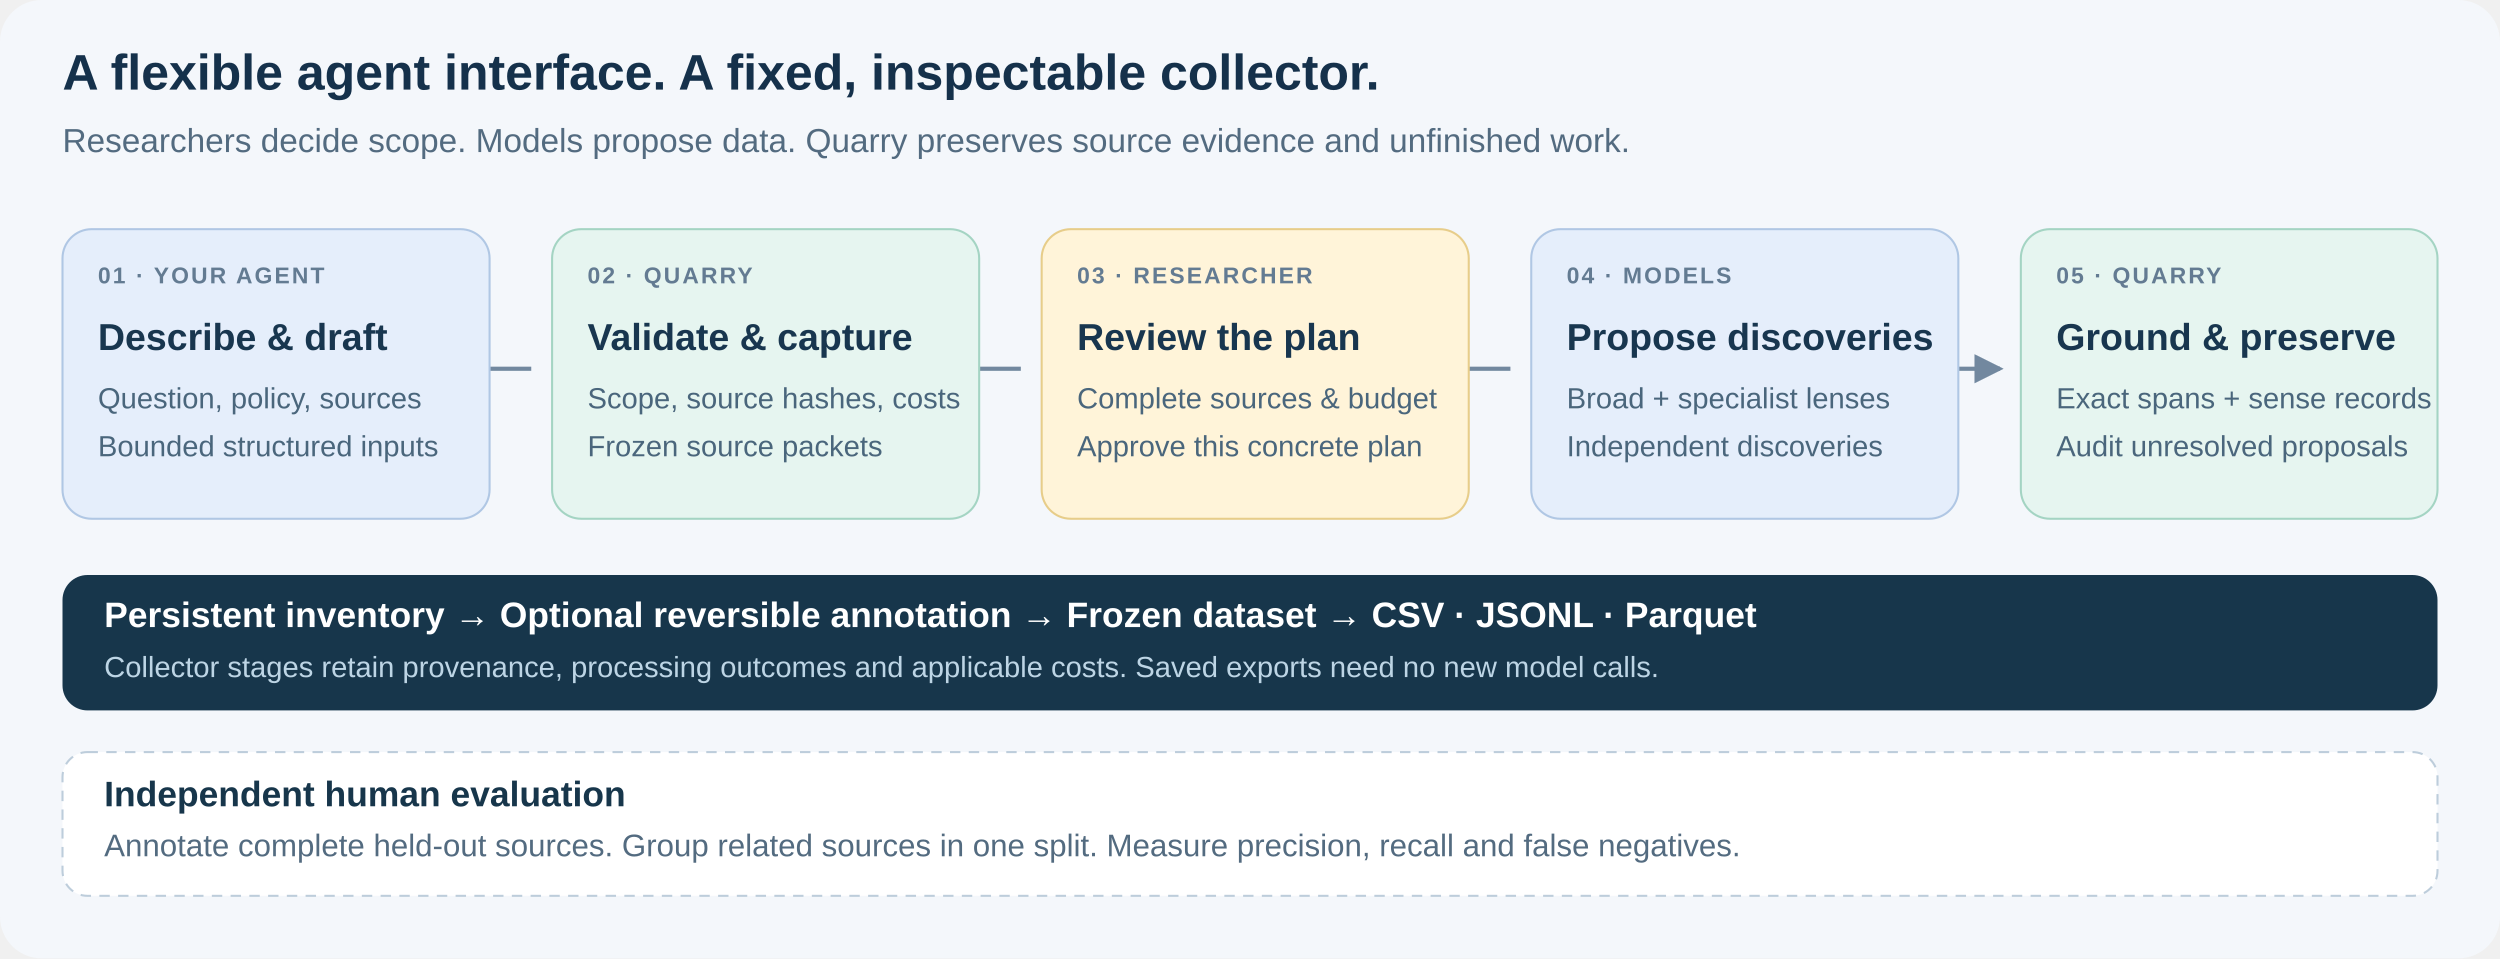
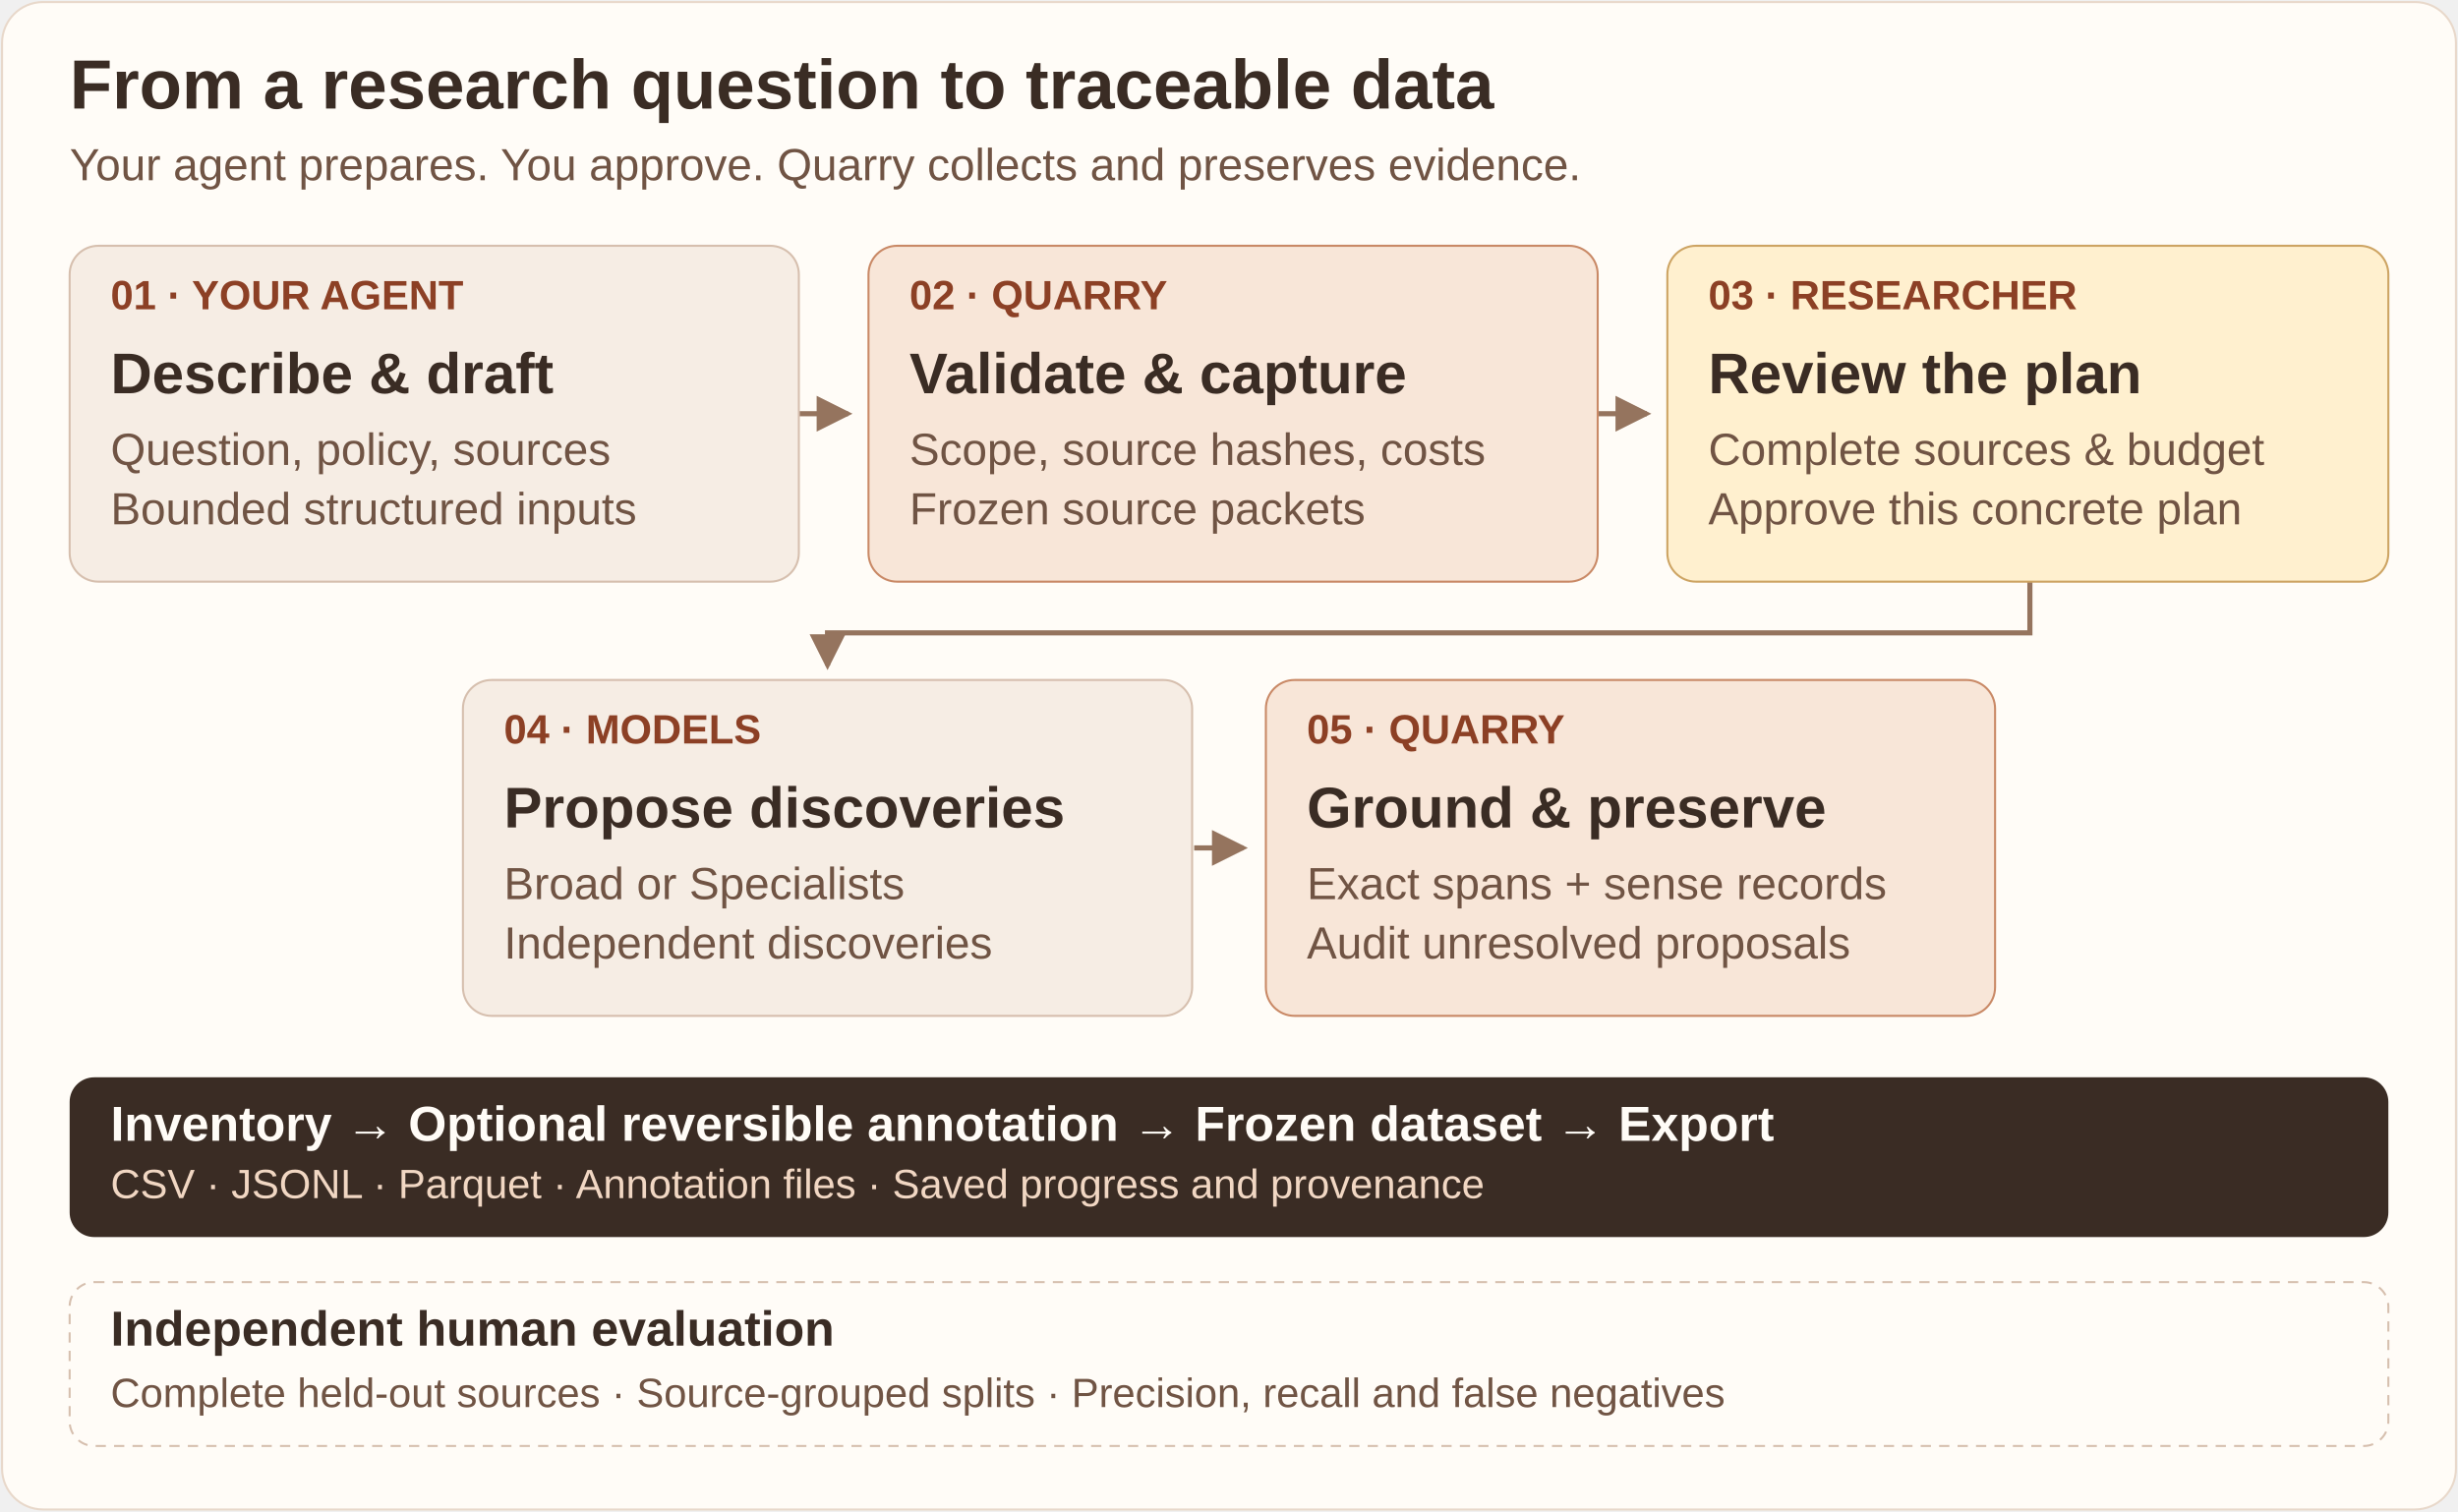
- <svg xmlns="http://www.w3.org/2000/svg" width="1200" height="460" viewBox="0 0 1200 460" role="img" aria-labelledby="title description">
+ <svg xmlns="http://www.w3.org/2000/svg" width="1200" height="738" viewBox="0 0 1200 738" role="img" aria-labelledby="title description">
  <defs>
-     <marker id="arrow" viewBox="0 0 8 8" refX="7" refY="4" markerWidth="7" markerHeight="7" orient="auto-start-reverse">
-       <path d="m0 0 8 4-8 4" fill="#72889f" />
+     <marker id="arrow" viewBox="0 0 8 8" refX="7" refY="4" markerWidth="7" markerHeight="7" orient="auto">
+       <path d="m0 0 8 4-8 4" fill="#95745e" />
    </marker>
  </defs>
-   <rect width="1200" height="460" rx="20" fill="#f4f7fb" />
+   <rect x="1" y="1" width="1198" height="736" rx="20" fill="#fffcf7" stroke="#e8d8ca" />
  <g font-family="Arial, Helvetica, sans-serif">
-     <text x="30" y="43" font-size="24" font-weight="700" fill="#15314b">A flexible agent interface. A fixed, inspectable collector.</text>
-     <text x="30" y="73" font-size="16" fill="#536b80">Researchers decide scope. Models propose data. Quarry preserves source evidence and unfinished work.</text>
-     <g fill="none" stroke="#72889f" stroke-width="2" marker-end="url(#arrow)">
-       <path d="M235 177h20M470 177h20M705 177h20M940 177h20" />
+     <text x="34" y="53" font-size="34" font-weight="700" fill="#3a2c24">From a research question to traceable data</text>
+     <text x="34" y="88" font-size="22" fill="#705444">Your agent prepares. You approve. Quarry collects and preserves evidence.</text>
+     <g fill="none" stroke="#95745e" stroke-width="2.5" marker-end="url(#arrow)">
+       <path d="M390 202H414" />
+       <path d="M780 202H804" />
+       <path d="M991 284V309H404V325" />
+       <path d="M583 414H607" />
    </g>
-     <g>
-       <rect x="30" y="110" width="205" height="139" rx="14" fill="#e5eefb" stroke="#b0c7e4" />
-       <rect x="265" y="110" width="205" height="139" rx="14" fill="#e6f5f0" stroke="#a4d4c3" />
-       <rect x="500" y="110" width="205" height="139" rx="14" fill="#fff4d9" stroke="#e7cd8a" />
-       <rect x="735" y="110" width="205" height="139" rx="14" fill="#e5eefb" stroke="#b0c7e4" />
-       <rect x="970" y="110" width="200" height="139" rx="14" fill="#e6f5f0" stroke="#a4d4c3" />
-       <g font-size="11" font-weight="700" letter-spacing="1" fill="#637b92">
-         <text x="47" y="136">01 · YOUR AGENT</text>
-         <text x="282" y="136">02 · QUARRY</text>
-         <text x="517" y="136">03 · RESEARCHER</text>
-         <text x="752" y="136">04 · MODELS</text>
-         <text x="987" y="136">05 · QUARRY</text>
-       </g>
-       <g font-size="18" font-weight="700" fill="#18364f">
-         <text x="47" y="168">Describe &amp; draft</text>
-         <text x="282" y="168">Validate &amp; capture</text>
-         <text x="517" y="168">Review the plan</text>
-         <text x="752" y="168">Propose discoveries</text>
-         <text x="987" y="168">Ground &amp; preserve</text>
-       </g>
-       <g font-size="14" fill="#4a667c">
-         <text x="47" y="196">Question, policy, sources</text>
-         <text x="47" y="219">Bounded structured inputs</text>
-         <text x="282" y="196">Scope, source hashes, costs</text>
-         <text x="282" y="219">Frozen source packets</text>
-         <text x="517" y="196">Complete sources &amp; budget</text>
-         <text x="517" y="219">Approve this concrete plan</text>
-         <text x="752" y="196">Broad + specialist lenses</text>
-         <text x="752" y="219">Independent discoveries</text>
-         <text x="987" y="196">Exact spans + sense records</text>
-         <text x="987" y="219">Audit unresolved proposals</text>
-       </g>
+     <rect x="34" y="120" width="356" height="164" rx="14" fill="#f6ede4" stroke="#d6bfae" />
+     <rect x="424" y="120" width="356" height="164" rx="14" fill="#f8e6d8" stroke="#c98966" />
+     <rect x="814" y="120" width="352" height="164" rx="14" fill="#fff0cf" stroke="#cda463" />
+     <rect x="226" y="332" width="356" height="164" rx="14" fill="#f6ede4" stroke="#d6bfae" />
+     <rect x="618" y="332" width="356" height="164" rx="14" fill="#f8e6d8" stroke="#c98966" />
+     <g font-size="20" font-weight="700" fill="#8c4025">
+       <text x="54" y="151">01 · YOUR AGENT</text>
+       <text x="444" y="151">02 · QUARRY</text>
+       <text x="834" y="151">03 · RESEARCHER</text>
+       <text x="246" y="363">04 · MODELS</text>
+       <text x="638" y="363">05 · QUARRY</text>
    </g>
-     <rect x="30" y="276" width="1140" height="65" rx="12" fill="#17364b" />
-     <text x="50" y="301" font-size="17" font-weight="700" fill="#ffffff">Persistent inventory → Optional reversible annotation → Frozen dataset → CSV · JSONL · Parquet</text>
-     <text x="50" y="325" font-size="14" fill="#bdd5e5">Collector stages retain provenance, processing outcomes and applicable costs. Saved exports need no new model calls.</text>
-     <rect x="30" y="361" width="1140" height="69" rx="12" fill="#ffffff" stroke="#bdcddb" stroke-dasharray="5 4" />
-     <text x="50" y="387" font-size="17" font-weight="700" fill="#17364b">Independent human evaluation</text>
-     <text x="50" y="411" font-size="15" fill="#536b80">Annotate complete held-out sources. Group related sources in one split. Measure precision, recall and false negatives.</text>
+     <g font-size="28" font-weight="700" fill="#3a2c24">
+       <text x="54" y="192">Describe &amp; draft</text>
+       <text x="444" y="192">Validate &amp; capture</text>
+       <text x="834" y="192">Review the plan</text>
+       <text x="246" y="404">Propose discoveries</text>
+       <text x="638" y="404">Ground &amp; preserve</text>
+     </g>
+     <g font-size="22" fill="#705444">
+       <text x="54" y="227">Question, policy, sources</text>
+       <text x="54" y="256">Bounded structured inputs</text>
+       <text x="444" y="227">Scope, source hashes, costs</text>
+       <text x="444" y="256">Frozen source packets</text>
+       <text x="834" y="227">Complete sources &amp; budget</text>
+       <text x="834" y="256">Approve this concrete plan</text>
+       <text x="246" y="439">Broad or Specialists</text>
+       <text x="246" y="468">Independent discoveries</text>
+       <text x="638" y="439">Exact spans + sense records</text>
+       <text x="638" y="468">Audit unresolved proposals</text>
+     </g>
+     <rect x="34" y="526" width="1132" height="78" rx="12" fill="#3a2c24" />
+     <text x="54" y="557" font-size="24" font-weight="700" fill="#fffcf7">Inventory → Optional reversible annotation → Frozen dataset → Export</text>
+     <text x="54" y="585" font-size="20" fill="#f1d7c3">CSV · JSONL · Parquet · Annotation files · Saved progress and provenance</text>
+     <rect x="34" y="626" width="1132" height="80" rx="12" fill="#fffcf7" stroke="#d6bfae" stroke-dasharray="5 4" />
+     <text x="54" y="657" font-size="24" font-weight="700" fill="#3a2c24">Independent human evaluation</text>
+     <text x="54" y="687" font-size="20" fill="#705444">Complete held-out sources · Source-grouped splits · Precision, recall and false negatives</text>
  </g>
</svg>
